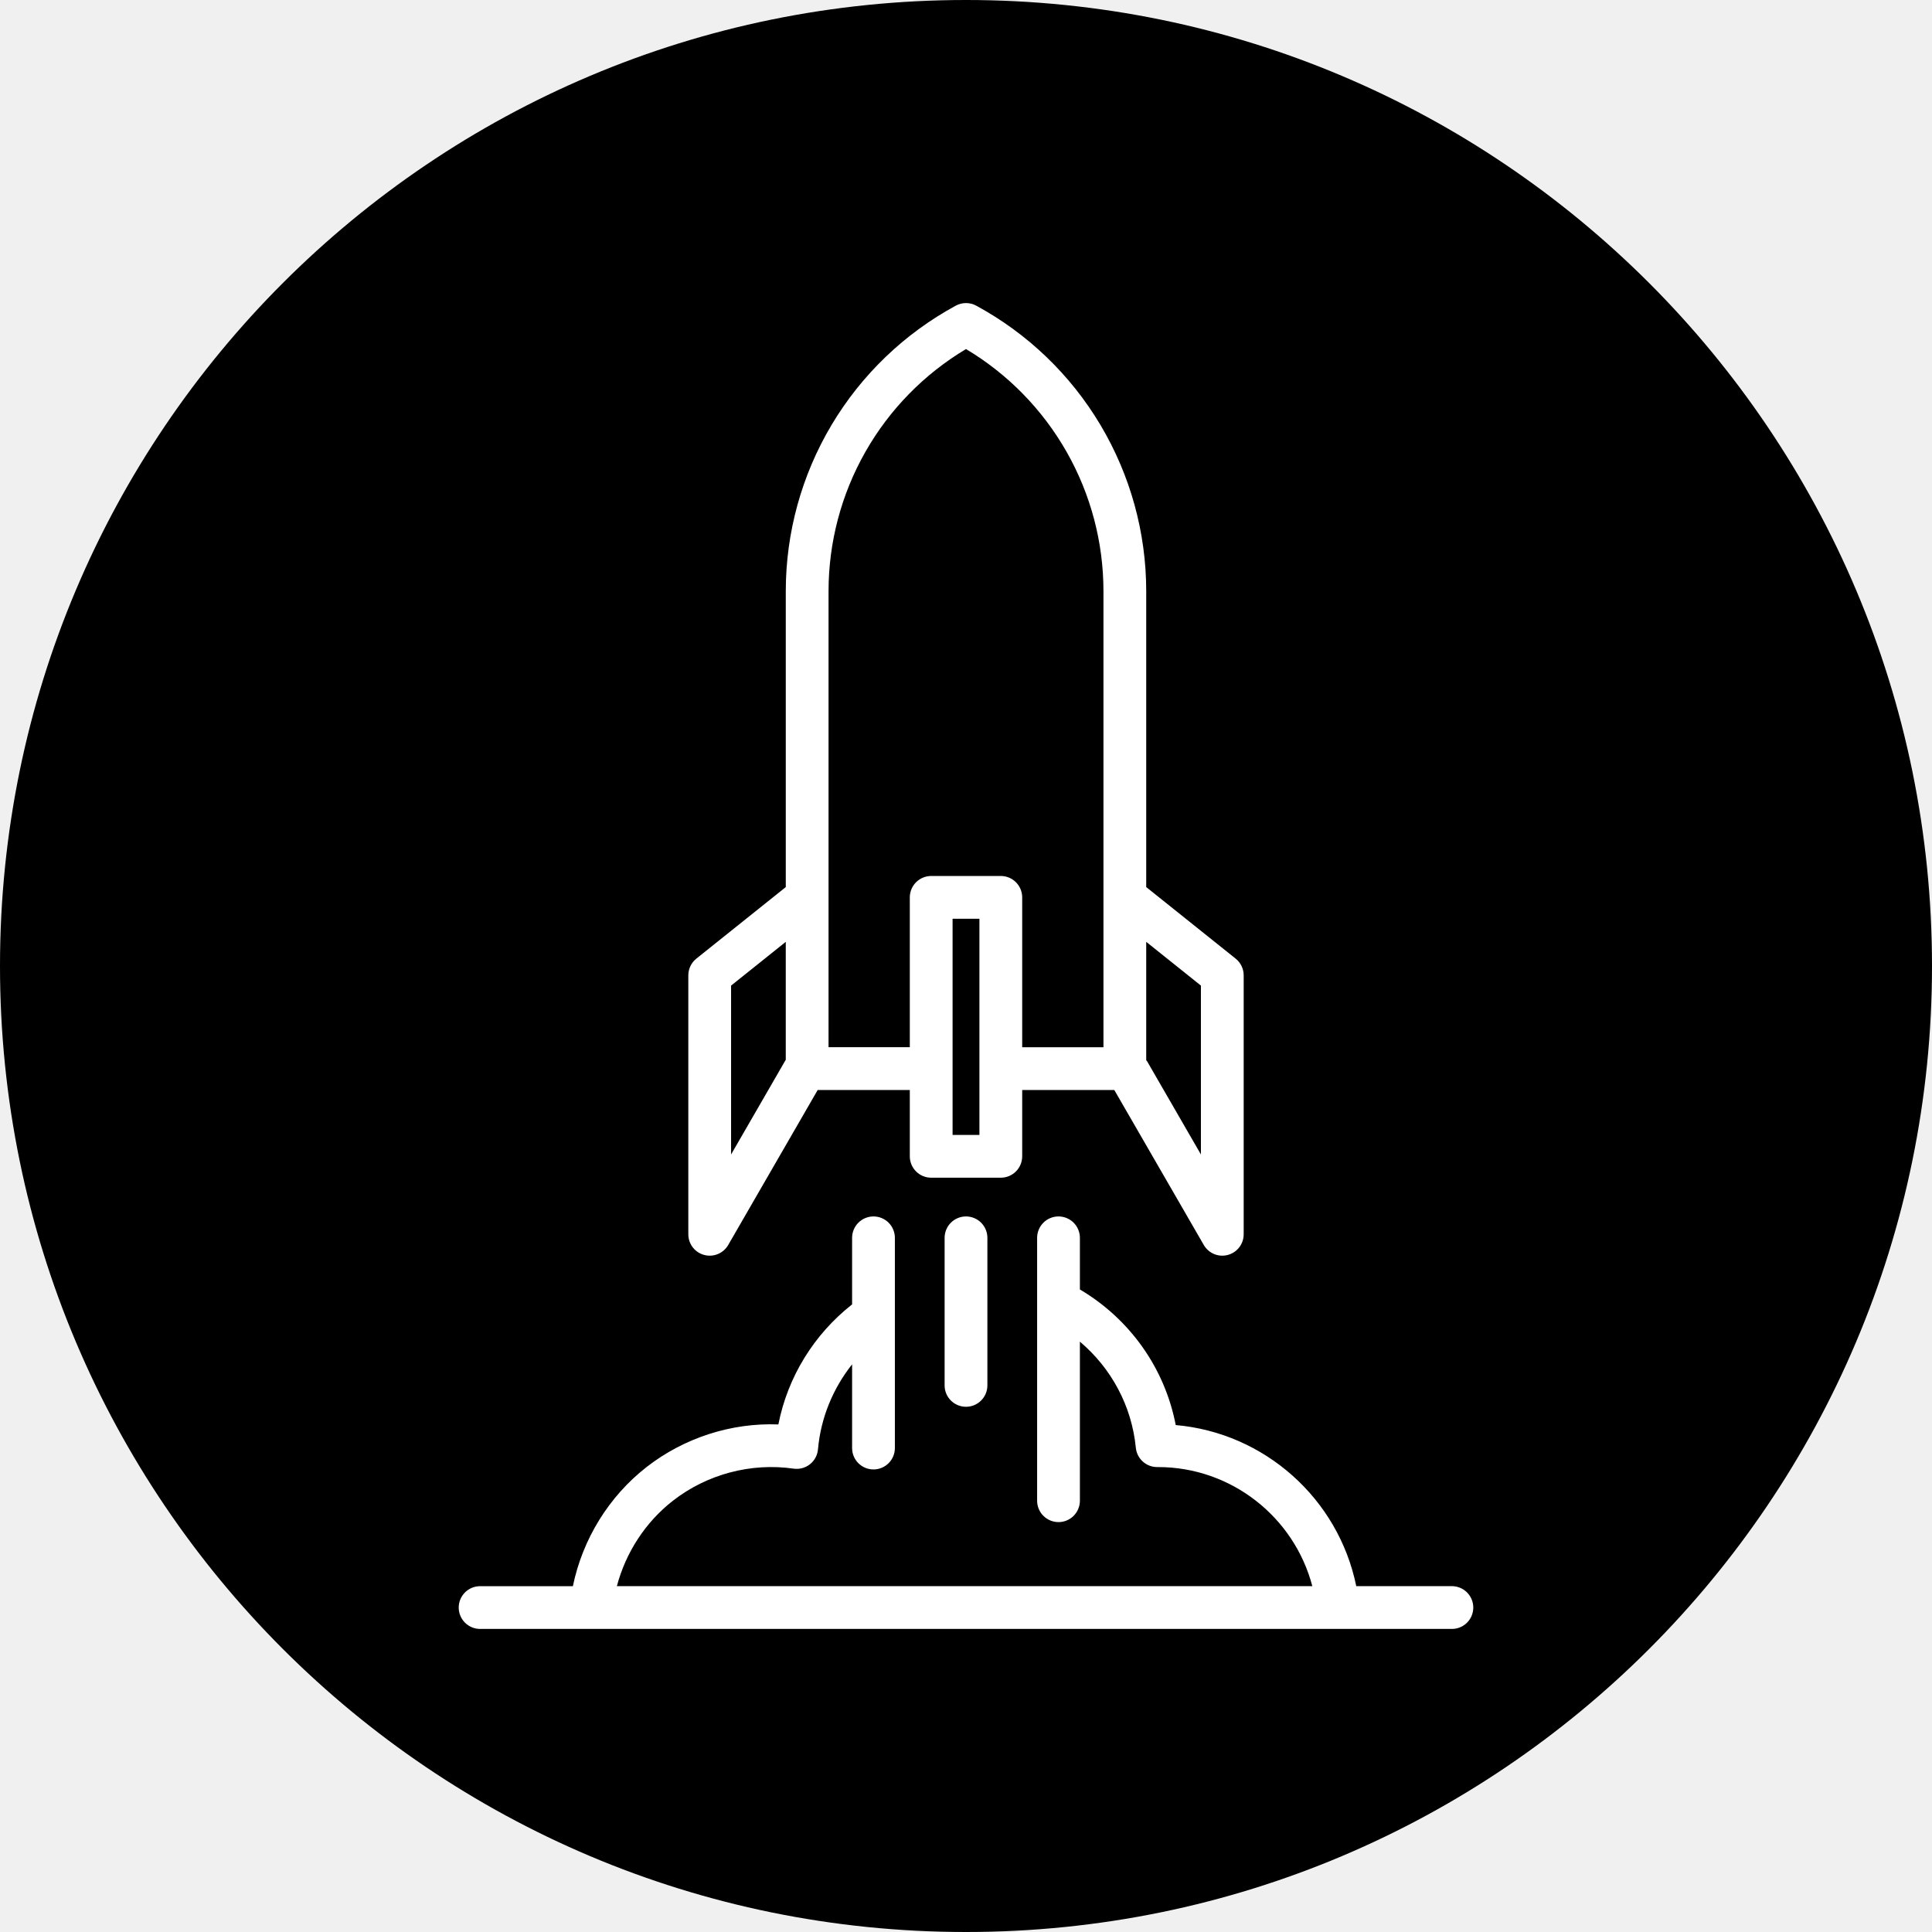
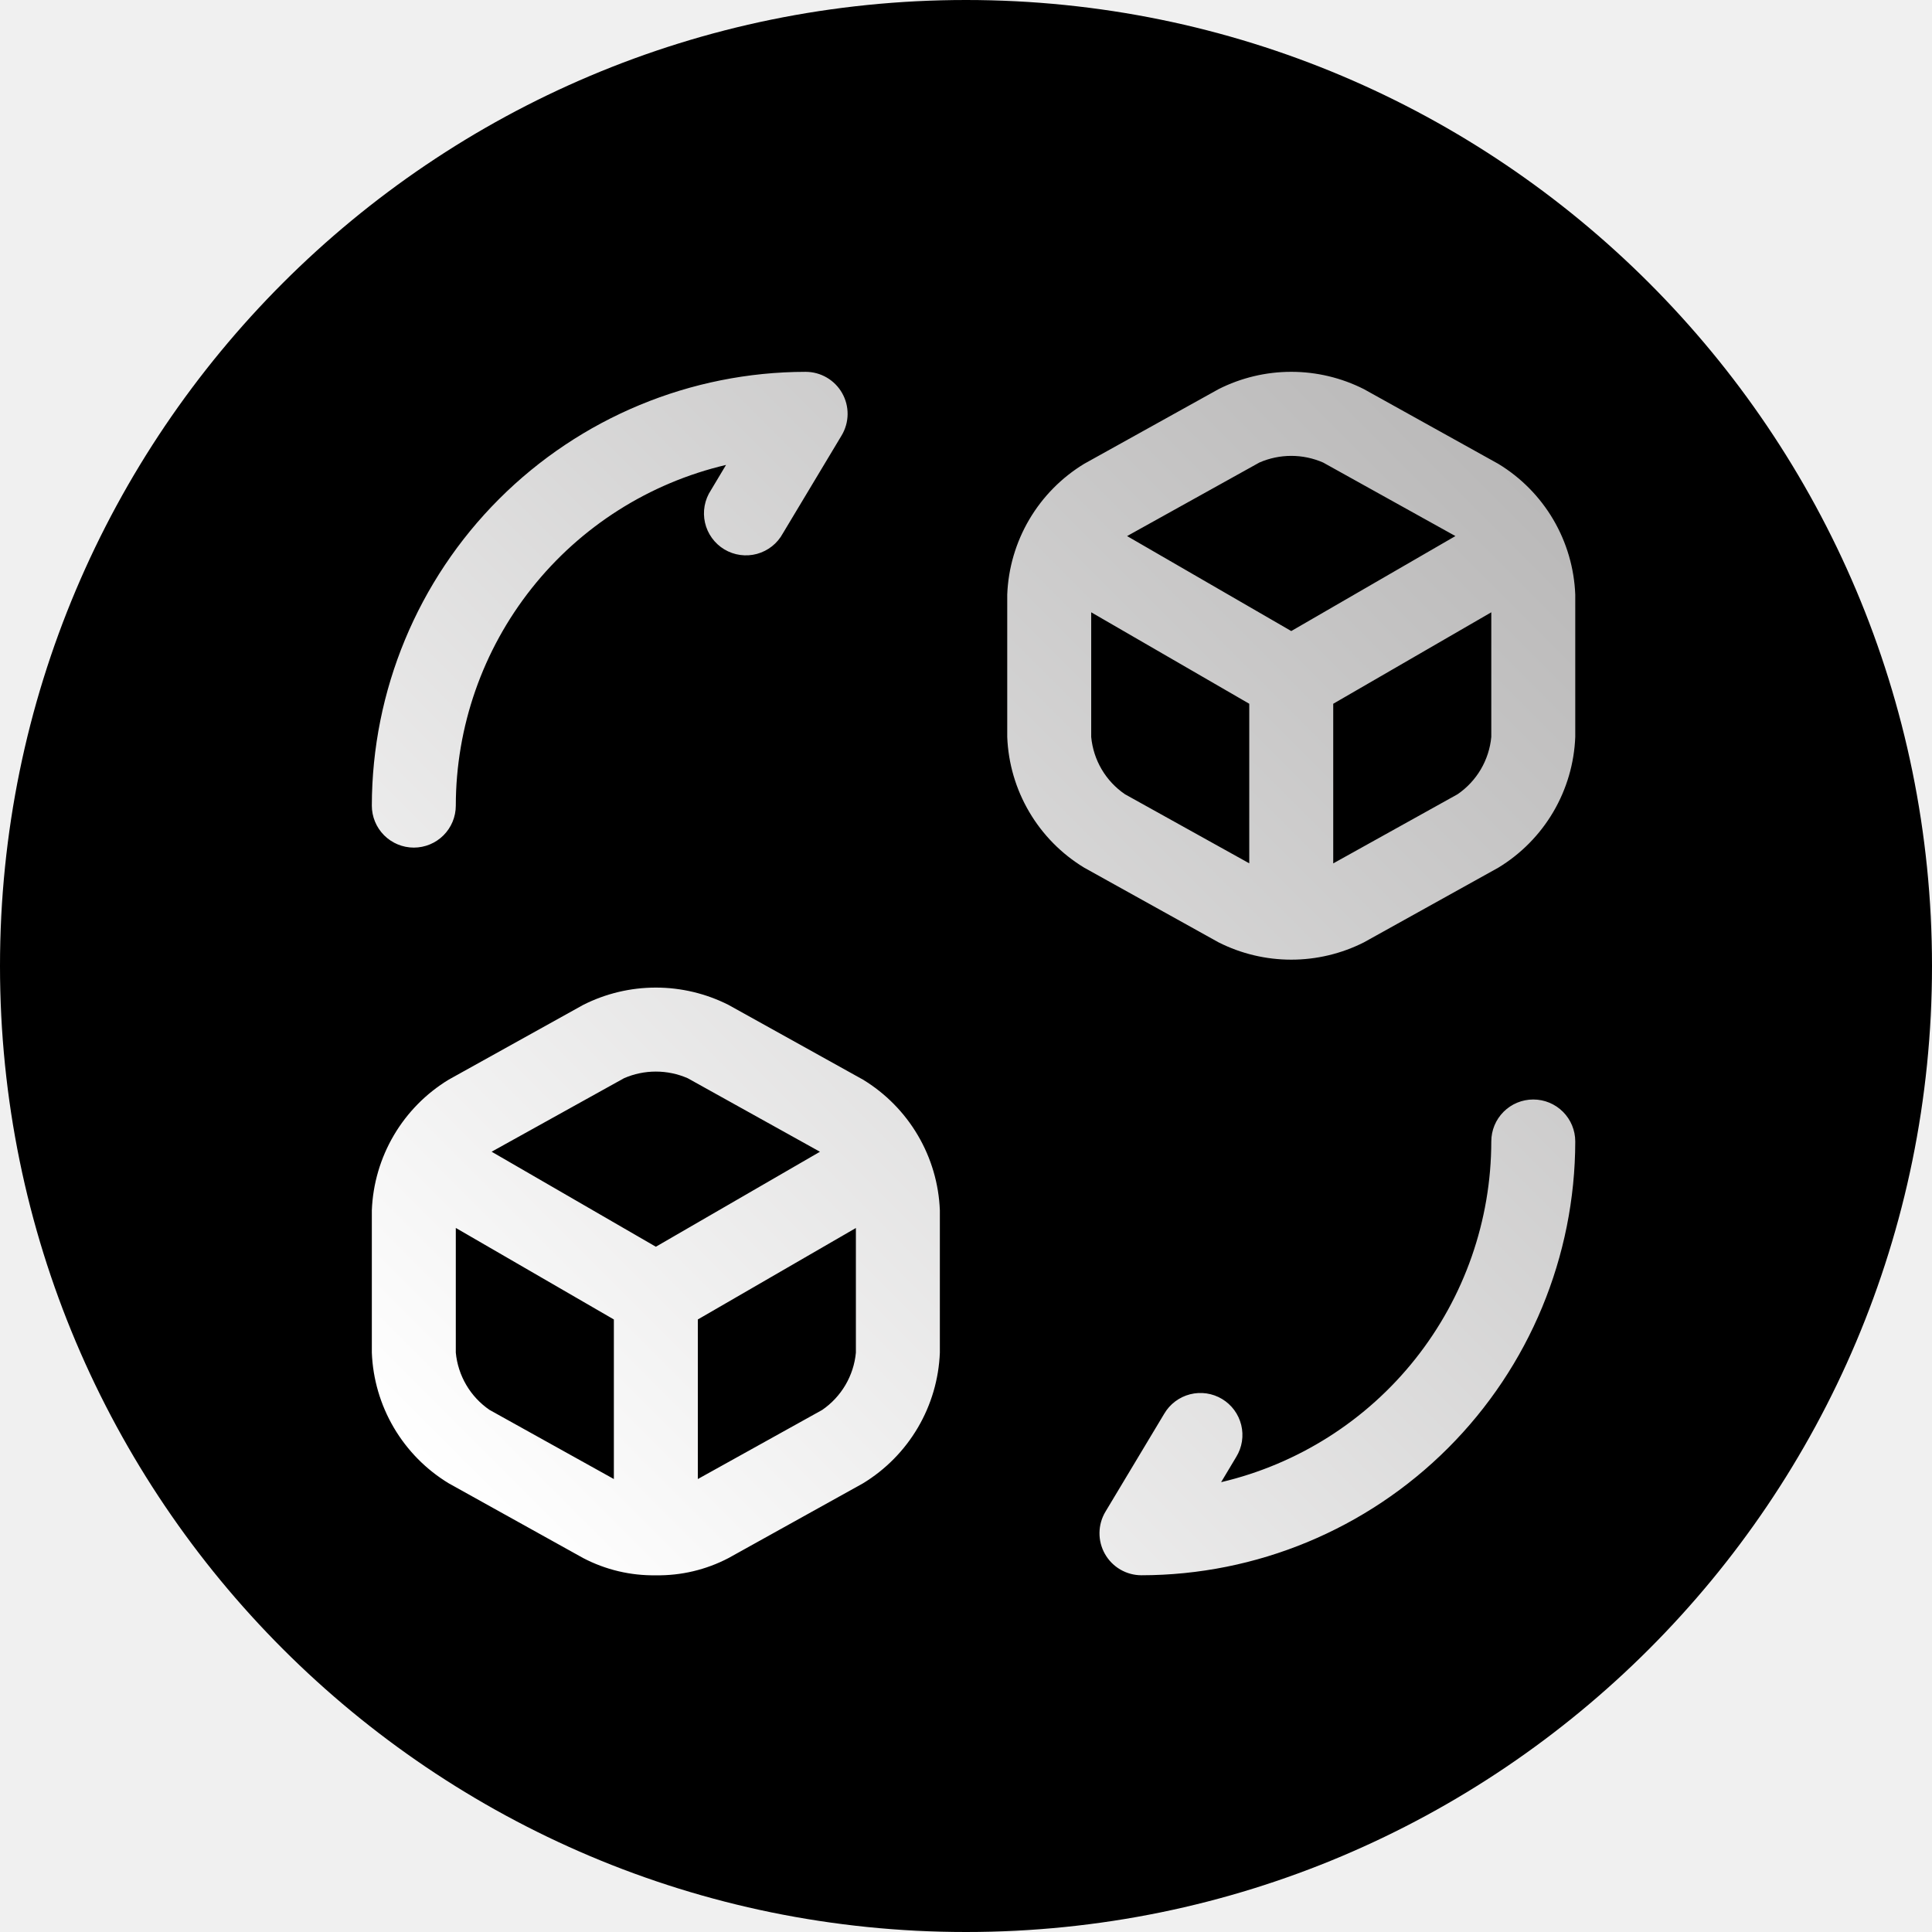
<svg xmlns="http://www.w3.org/2000/svg" width="128" height="128" viewBox="0 0 128 128" fill="none">
  <g clip-path="url(#clip0_3_4)">
    <circle cx="64" cy="64" r="64" fill="black" />
-     <path d="M46.653 83.143C46.954 83.224 47.273 83.203 47.561 83.084C47.849 82.964 48.09 82.753 48.246 82.483L54.174 72.215H60.277V76.609C60.277 76.795 60.314 76.98 60.385 77.151C60.456 77.323 60.56 77.48 60.692 77.611C60.824 77.743 60.98 77.847 61.152 77.918C61.324 77.99 61.508 78.026 61.694 78.026H66.306C66.492 78.026 66.676 77.99 66.848 77.918C67.02 77.847 67.176 77.743 67.308 77.611C67.439 77.48 67.544 77.323 67.615 77.151C67.686 76.98 67.723 76.795 67.723 76.609V72.215H73.825L79.754 82.483C79.91 82.753 80.15 82.964 80.438 83.084C80.727 83.203 81.046 83.224 81.347 83.143C81.648 83.062 81.915 82.885 82.104 82.637C82.294 82.39 82.397 82.087 82.397 81.775V64.618C82.397 64.406 82.349 64.196 82.257 64.004C82.165 63.813 82.031 63.645 81.865 63.512L75.94 58.772V39.157C75.938 35.283 74.89 31.483 72.907 28.155C70.925 24.827 68.081 22.096 64.675 20.25C64.468 20.138 64.236 20.079 64 20.079C63.764 20.079 63.532 20.138 63.325 20.25C59.919 22.097 57.075 24.828 55.092 28.155C53.11 31.483 52.062 35.285 52.06 39.158V58.772L46.135 63.512C45.969 63.645 45.835 63.813 45.743 64.004C45.651 64.196 45.603 64.406 45.603 64.618V81.775C45.603 82.087 45.706 82.39 45.895 82.637C46.085 82.885 46.351 83.063 46.653 83.143ZM64.889 75.192H63.111V60.869H64.889V75.192ZM79.564 65.299V76.487L76.013 70.338C75.992 70.301 75.964 70.271 75.94 70.237V62.4L79.564 65.299ZM54.893 39.16C54.895 35.928 55.735 32.752 57.331 29.942C58.927 27.131 61.225 24.783 64 23.126C66.775 24.783 69.072 27.131 70.668 29.941C72.265 32.751 73.105 35.927 73.107 39.158V69.382H67.723V59.453C67.723 59.267 67.686 59.082 67.615 58.91C67.544 58.739 67.439 58.582 67.308 58.451C67.176 58.319 67.02 58.215 66.848 58.144C66.676 58.072 66.492 58.036 66.306 58.036H61.694C61.508 58.036 61.324 58.072 61.152 58.144C60.98 58.215 60.824 58.319 60.692 58.451C60.56 58.582 60.456 58.739 60.385 58.91C60.314 59.082 60.277 59.267 60.277 59.453V69.381H54.893V39.16ZM48.436 65.299L52.059 62.401V70.214C52.056 70.219 52.053 70.223 52.05 70.227L48.436 76.487V65.299H48.436ZM64 80.592C64.186 80.592 64.37 80.629 64.542 80.7C64.714 80.771 64.87 80.876 65.002 81.007C65.133 81.139 65.238 81.295 65.309 81.467C65.38 81.639 65.417 81.823 65.417 82.009V91.786C65.417 92.569 64.783 93.203 64 93.203C63.217 93.203 62.583 92.569 62.583 91.786V82.009C62.583 81.823 62.62 81.639 62.691 81.467C62.762 81.295 62.867 81.139 62.998 81.007C63.13 80.876 63.286 80.771 63.458 80.7C63.63 80.629 63.814 80.592 64 80.592ZM97.609 106.504C97.609 106.69 97.572 106.875 97.501 107.047C97.43 107.219 97.325 107.375 97.194 107.506C97.062 107.638 96.906 107.742 96.734 107.814C96.562 107.885 96.378 107.921 96.192 107.921H31.808C31.622 107.921 31.438 107.885 31.266 107.814C31.094 107.742 30.938 107.638 30.806 107.506C30.675 107.375 30.57 107.218 30.499 107.047C30.428 106.875 30.391 106.69 30.391 106.504C30.391 106.318 30.428 106.134 30.499 105.962C30.57 105.79 30.675 105.634 30.806 105.502C30.938 105.371 31.094 105.267 31.266 105.195C31.438 105.124 31.622 105.088 31.808 105.088H37.955C38.595 101.98 40.333 99.145 42.846 97.189C45.329 95.257 48.451 94.253 51.569 94.372C52.186 91.231 53.92 88.411 56.454 86.419V82.009C56.454 81.823 56.491 81.639 56.562 81.467C56.633 81.295 56.738 81.139 56.869 81.007C57.001 80.876 57.157 80.771 57.329 80.7C57.501 80.629 57.685 80.592 57.871 80.592C58.057 80.592 58.241 80.629 58.413 80.7C58.585 80.771 58.741 80.876 58.873 81.007C59.005 81.139 59.109 81.295 59.18 81.467C59.251 81.639 59.288 81.823 59.288 82.009V95.937C59.288 96.72 58.654 97.354 57.871 97.354C57.088 97.354 56.454 96.72 56.454 95.937V90.391C55.181 91.995 54.377 93.944 54.193 96.024C54.176 96.216 54.12 96.402 54.029 96.572C53.938 96.741 53.813 96.89 53.662 97.01C53.511 97.129 53.337 97.217 53.152 97.267C52.966 97.317 52.772 97.329 52.581 97.302C49.754 96.895 46.84 97.67 44.587 99.424C42.759 100.847 41.457 102.862 40.869 105.087H86.945C85.741 100.503 81.569 97.197 76.726 97.197C76.704 97.197 76.683 97.196 76.662 97.197C76.311 97.197 75.972 97.066 75.711 96.83C75.45 96.594 75.287 96.269 75.252 95.919C74.981 93.146 73.628 90.647 71.546 88.888V99.442C71.541 99.815 71.39 100.172 71.125 100.434C70.86 100.696 70.502 100.843 70.129 100.843C69.756 100.843 69.398 100.696 69.133 100.434C68.867 100.172 68.716 99.815 68.712 99.442V82.009C68.712 81.633 68.861 81.273 69.127 81.007C69.393 80.741 69.753 80.592 70.129 80.592C70.315 80.592 70.499 80.629 70.671 80.7C70.843 80.771 70.999 80.875 71.131 81.007C71.262 81.138 71.367 81.295 71.438 81.467C71.509 81.638 71.546 81.823 71.546 82.009V85.43C74.864 87.394 77.172 90.653 77.895 94.414C83.777 94.928 88.671 99.284 89.856 105.087H96.192C96.567 105.088 96.928 105.237 97.194 105.502C97.459 105.768 97.609 106.129 97.609 106.504Z" fill="white" />
+     <path d="M104.365 75.625C104.356 83.245 101.325 90.549 95.937 95.937C90.549 101.325 83.245 104.356 75.625 104.365C75.133 104.365 74.649 104.234 74.224 103.986C73.799 103.738 73.447 103.382 73.205 102.953C72.962 102.525 72.838 102.04 72.844 101.548C72.85 101.056 72.987 100.574 73.24 100.152L77.134 93.662C77.32 93.345 77.567 93.068 77.861 92.847C78.155 92.626 78.49 92.466 78.846 92.375C79.202 92.284 79.572 92.265 79.936 92.318C80.3 92.372 80.649 92.496 80.964 92.686C81.279 92.875 81.554 93.124 81.772 93.421C81.99 93.716 82.147 94.053 82.235 94.41C82.322 94.767 82.338 95.137 82.281 95.501C82.224 95.864 82.096 96.212 81.903 96.525L80.902 98.198C85.991 97 90.528 94.12 93.776 90.023C97.025 85.927 98.796 80.853 98.802 75.625C98.802 74.887 99.095 74.18 99.617 73.658C100.138 73.137 100.846 72.844 101.583 72.844C102.321 72.844 103.028 73.137 103.55 73.658C104.072 74.18 104.365 74.887 104.365 75.625ZM27.417 56.156C28.154 56.156 28.862 55.863 29.383 55.342C29.905 54.82 30.198 54.113 30.198 53.375C30.204 48.146 31.976 43.072 35.225 38.976C38.474 34.879 43.012 31.999 48.102 30.802L47.1 32.478C46.893 32.792 46.752 33.144 46.684 33.513C46.617 33.883 46.625 34.262 46.708 34.628C46.791 34.994 46.947 35.34 47.168 35.644C47.388 35.948 47.667 36.205 47.989 36.398C48.311 36.591 48.669 36.717 49.041 36.768C49.413 36.819 49.792 36.795 50.154 36.696C50.516 36.596 50.855 36.425 51.149 36.192C51.443 35.958 51.687 35.668 51.866 35.338L55.76 28.848C56.013 28.426 56.15 27.944 56.156 27.452C56.162 26.96 56.038 26.475 55.795 26.047C55.553 25.618 55.201 25.262 54.776 25.014C54.351 24.766 53.867 24.635 53.375 24.635C45.755 24.644 38.451 27.675 33.063 33.063C27.675 38.451 24.644 45.755 24.635 53.375C24.635 54.113 24.928 54.82 25.45 55.342C25.972 55.863 26.679 56.156 27.417 56.156ZM104.365 39.395V48.825C104.297 50.577 103.796 52.285 102.907 53.796C102.018 55.307 100.768 56.574 99.269 57.484L90.362 62.434C88.869 63.188 87.221 63.58 85.549 63.58C83.876 63.58 82.228 63.188 80.735 62.434L71.828 57.484C70.329 56.574 69.08 55.306 68.191 53.795C67.301 52.285 66.8 50.577 66.732 48.825V39.391C66.801 37.638 67.302 35.93 68.192 34.418C69.082 32.907 70.332 31.639 71.831 30.728L80.735 25.781C82.228 25.027 83.876 24.634 85.549 24.634C87.221 24.634 88.87 25.027 90.362 25.781L99.269 30.732C100.768 31.642 102.018 32.909 102.907 34.42C103.796 35.931 104.297 37.643 104.365 39.395ZM82.767 46.626L72.295 40.566V48.825C72.366 49.582 72.602 50.315 72.988 50.971C73.374 51.626 73.9 52.189 74.527 52.618L82.767 57.198V46.626ZM85.549 41.809L96.425 35.516L87.659 30.643C86.993 30.353 86.275 30.203 85.549 30.203C84.822 30.203 84.104 30.353 83.439 30.643L74.672 35.516L85.549 41.809ZM98.802 40.566L88.33 46.626V57.202L96.566 52.622C97.194 52.192 97.721 51.629 98.107 50.973C98.493 50.316 98.731 49.583 98.802 48.825V40.566ZM62.268 80.186V89.617C62.199 91.369 61.698 93.078 60.808 94.589C59.918 96.101 58.668 97.369 57.169 98.279L48.265 103.226C46.781 104.002 45.126 104.395 43.452 104.368C41.777 104.395 40.122 104.002 38.638 103.226L29.731 98.275C28.232 97.366 26.982 96.098 26.093 94.587C25.204 93.076 24.703 91.368 24.635 89.617V80.186C24.703 78.434 25.204 76.727 26.093 75.215C26.982 73.704 28.232 72.437 29.731 71.527L38.638 66.577C40.13 65.823 41.779 65.43 43.452 65.43C45.124 65.43 46.773 65.823 48.265 66.577L57.172 71.527C58.671 72.438 59.92 73.705 60.809 75.216C61.699 76.727 62.2 78.434 62.268 80.186ZM40.67 87.418L30.198 81.354V89.613C30.269 90.371 30.507 91.104 30.893 91.76C31.279 92.417 31.806 92.98 32.434 93.41L40.67 97.99V87.418ZM43.452 82.6L54.324 76.307L45.562 71.435C44.896 71.144 44.178 70.995 43.452 70.995C42.725 70.995 42.007 71.144 41.342 71.435L32.571 76.304L43.452 82.6ZM56.705 81.358L46.233 87.418V97.99L54.469 93.414C55.097 92.984 55.623 92.421 56.01 91.764C56.396 91.108 56.634 90.375 56.705 89.617V81.358Z" fill="url(#paint0_linear_3_4)" />
  </g>
  <defs>
+     <linearGradient id="paint0_linear_3_4" x1="30.001" y1="98.999" x2="98.999" y2="30.001" gradientUnits="userSpaceOnUse">
+       <stop stop-color="white" />
+       <stop offset="1" stop-color="#BAB9B9" />
+     </linearGradient>
    <clipPath id="clip0_3_4">
      <rect width="128" height="128" fill="white" />
    </clipPath>
  </defs>
</svg>
